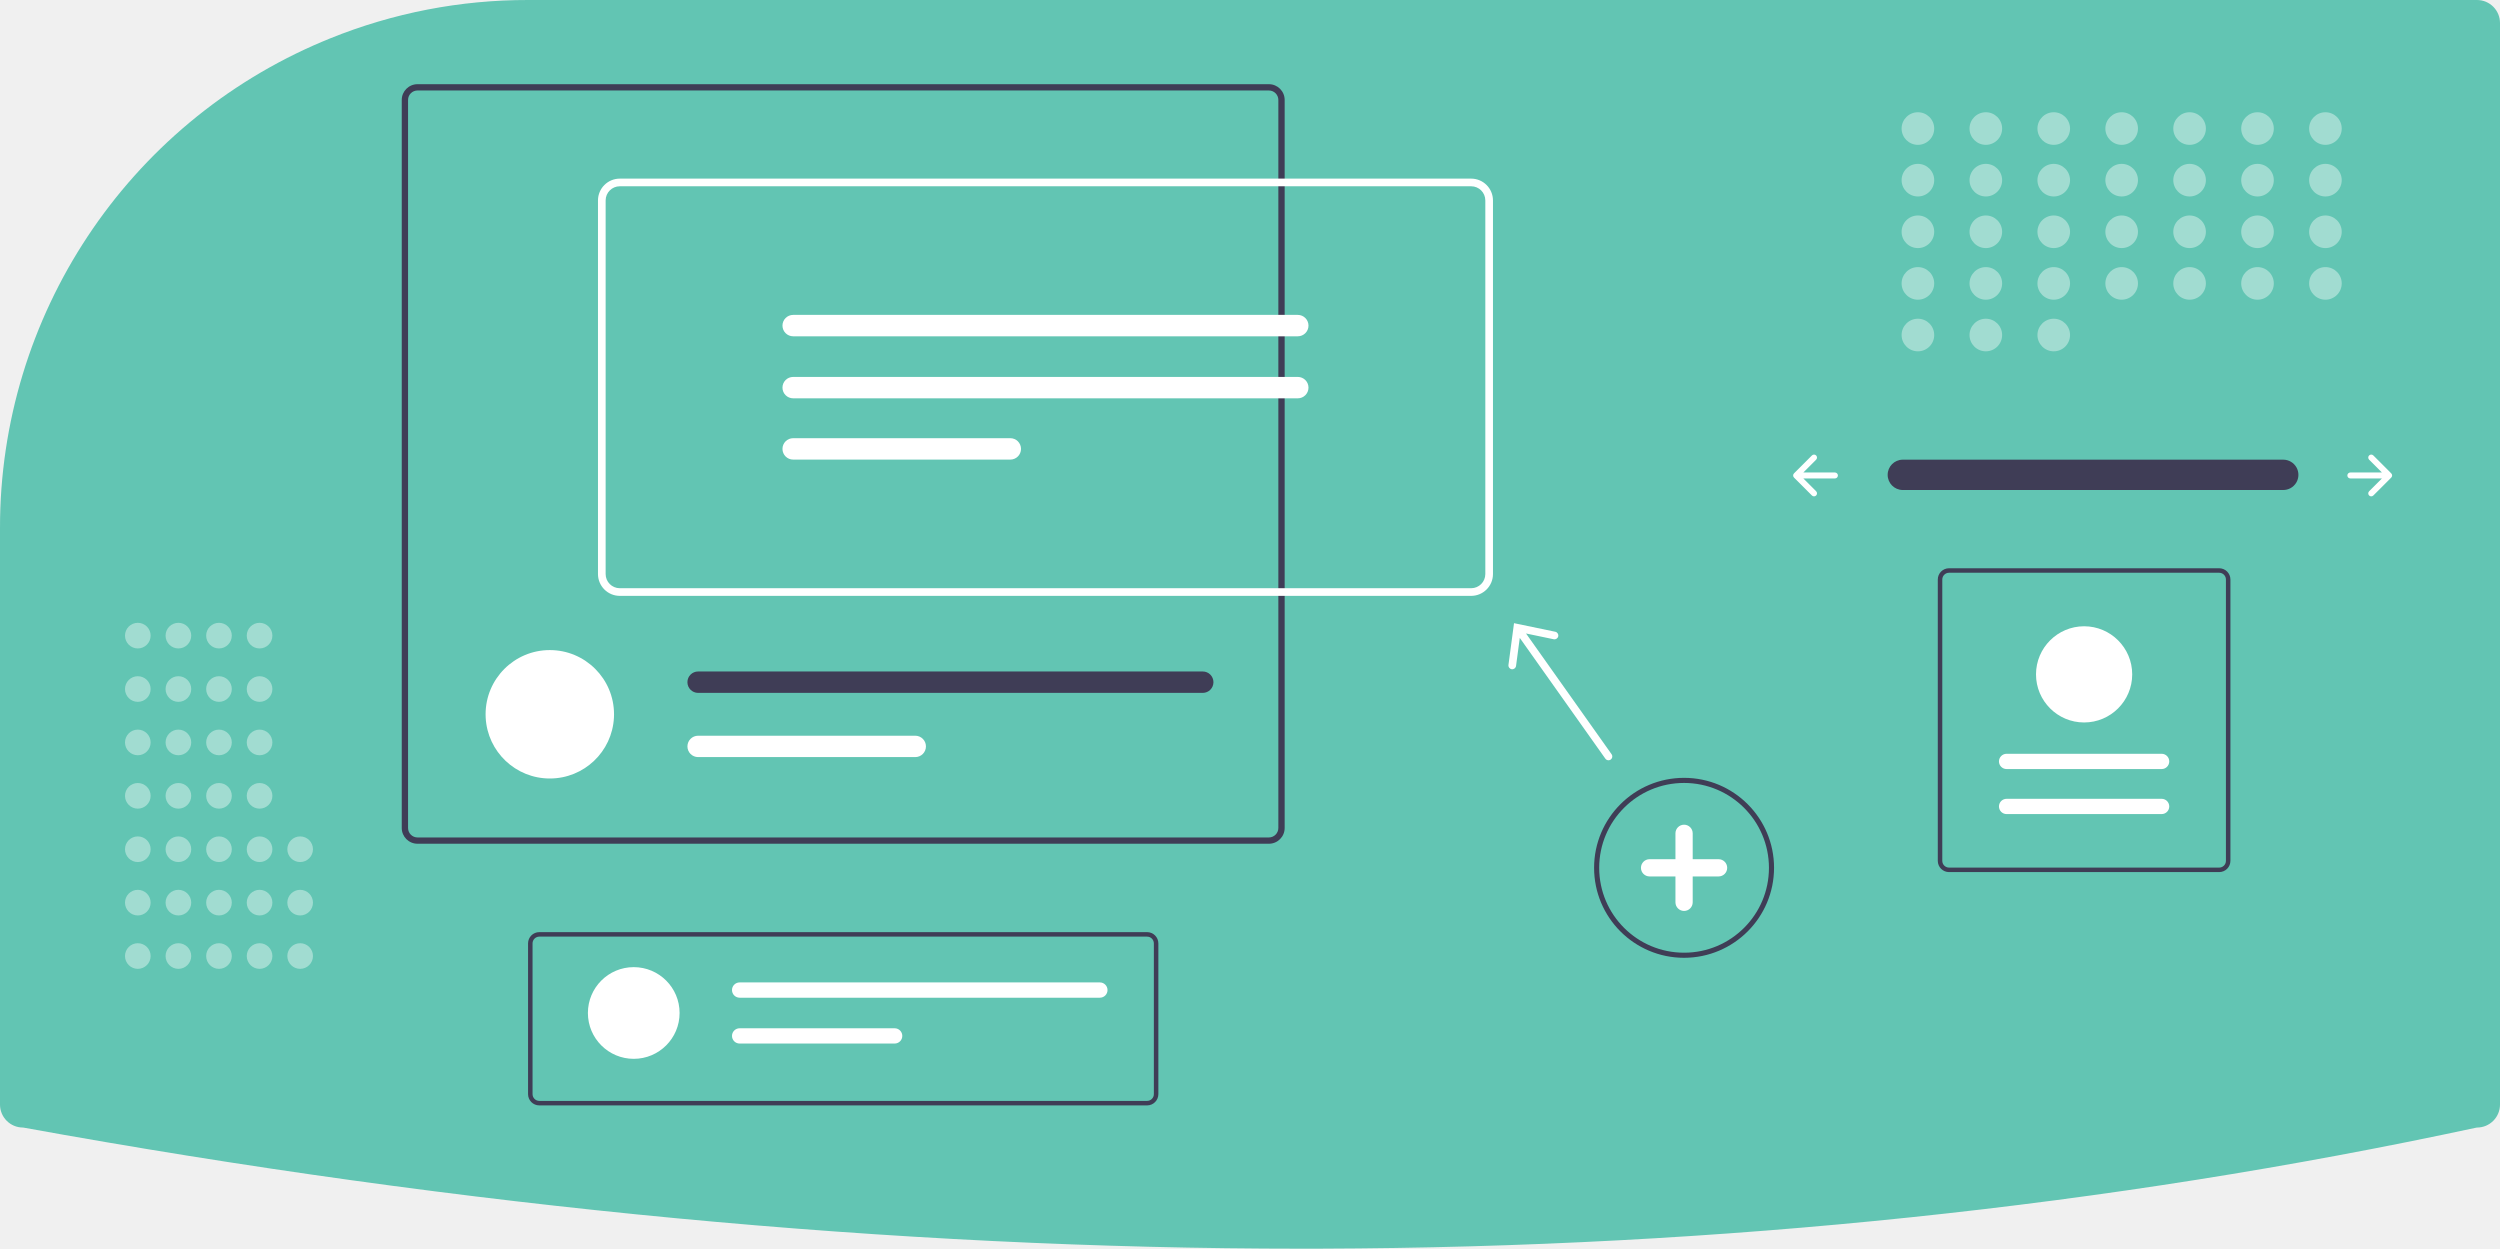
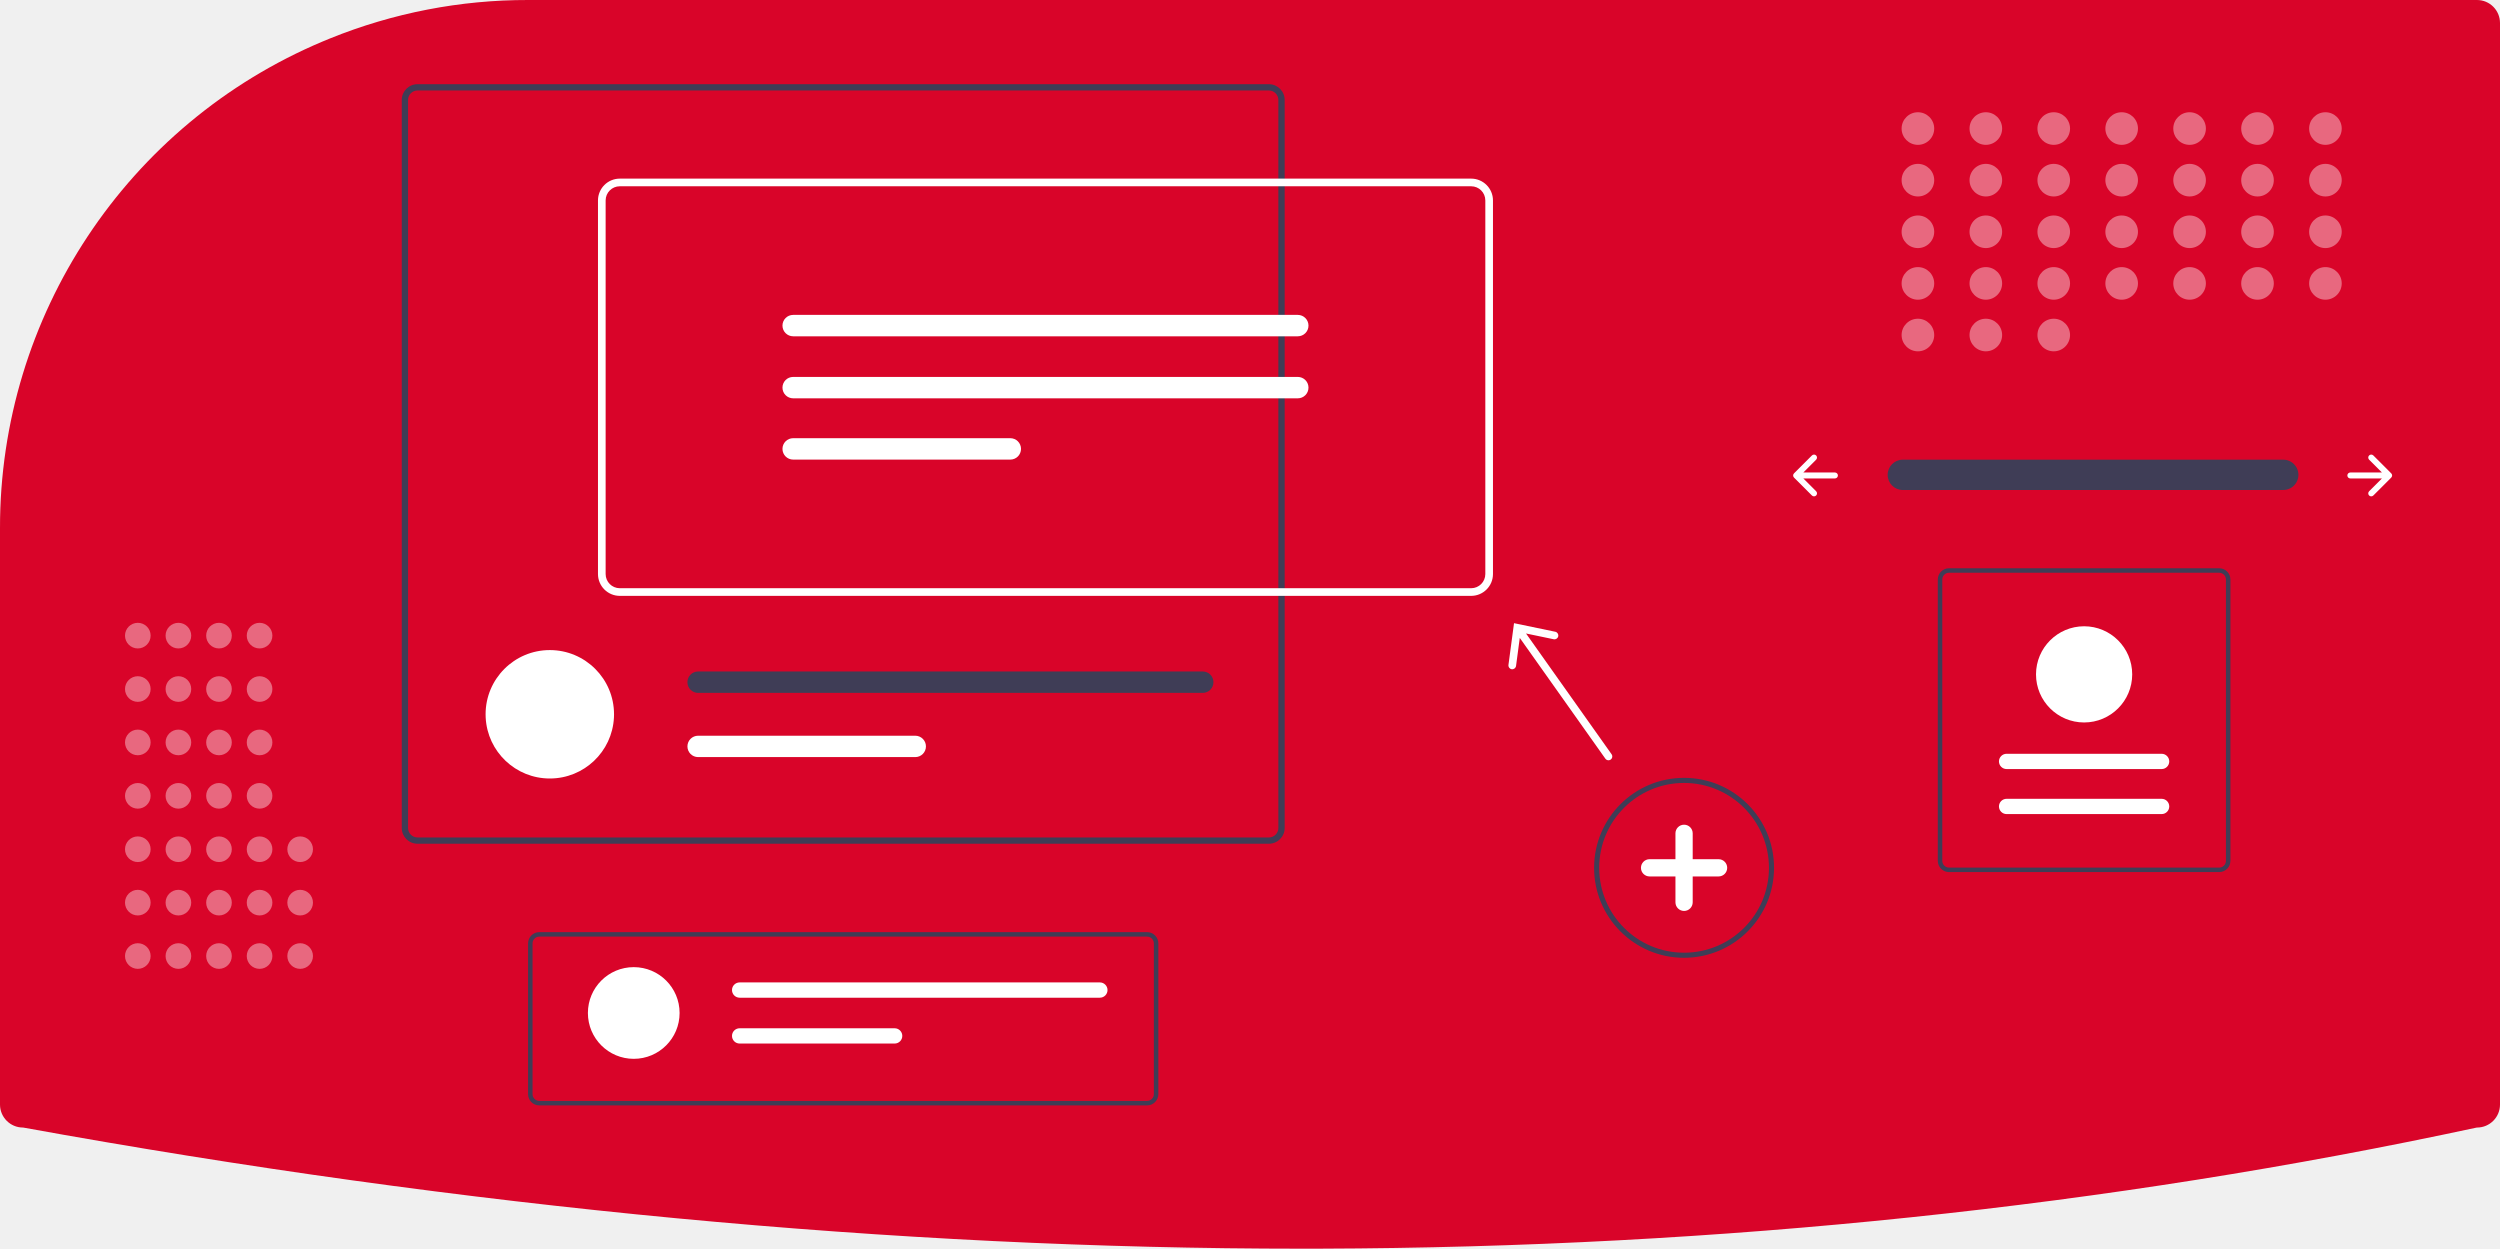
<svg xmlns="http://www.w3.org/2000/svg" data-name="Layer 1" width="980" height="489.48" viewBox="0 0 980 489.48">
-   <path d="M317.06,205.26a205.979,205.979,0,0,0-77.685,15.067c-.994.407-1.991.816-2.988,1.235A206.781,206.781,0,0,0,110,412.32v225.94a9.01,9.01,0,0,0,9,9l.179.016c173.467,31.502,342.106,47.465,501.372,47.465q3.582,0,7.156-.011c156.555-.477,308.994-16.439,453.083-47.447l.21-.022a9.01,9.01,0,0,0,9-9v-424a9.01,9.01,0,0,0-9-9Z" transform="translate(-110 -205.2598)" fill="#62c5b3" />
+   <path d="M317.06,205.26a205.979,205.979,0,0,0-77.685,15.067c-.994.407-1.991.816-2.988,1.235A206.781,206.781,0,0,0,110,412.32v225.94a9.01,9.01,0,0,0,9,9l.179.016c173.467,31.502,342.106,47.465,501.372,47.465q3.582,0,7.156-.011c156.555-.477,308.994-16.439,453.083-47.447l.21-.022a9.01,9.01,0,0,0,9-9v-424a9.01,9.01,0,0,0-9-9Z" transform="translate(-110 -205.2598)" fill="#D90429" />
  <path id="f4300551-56ef-4356-8f30-d0080b223343-161" data-name="Path 40" d="M855.799,385.452a5.947,5.947,0,0,0,0,11.892H1004.885a5.947,5.947,0,1,0,.195-11.892q-.098-.002-.195,0Z" transform="translate(-110 -205.2598)" fill="#3f3d56" />
  <path d="M1038.694,383.797a1.17,1.17,0,0,0,0,1.655l5.023,5.023H1031.331a1.17,1.17,0,1,0,0,2.34H1043.717l-5.023,5.023a1.17,1.17,0,1,0,1.655,1.655l7.02-7.02a1.17,1.17,0,0,0,0-1.655l-7.02-7.02A1.17,1.17,0,0,0,1038.694,383.797Z" transform="translate(-110 -205.2598)" fill="#fff" />
  <path d="M821.927,383.797a1.17,1.17,0,0,1,0,1.655l-5.023,5.023h12.386a1.17,1.17,0,1,1,0,2.34H816.905l5.023,5.023a1.17,1.17,0,0,1-1.655,1.655l-7.02-7.02a1.17,1.17,0,0,1,0-1.655l7.02-7.02A1.17,1.17,0,0,1,821.927,383.797Z" transform="translate(-110 -205.2598)" fill="#fff" />
  <g opacity="0.4">
    <circle cx="751.82" cy="50.39" r="6.39" fill="#fff" />
    <circle cx="778.445" cy="50.39" r="6.39" fill="#fff" />
    <circle cx="805.069" cy="50.39" r="6.39" fill="#fff" />
    <circle cx="831.694" cy="50.39" r="6.39" fill="#fff" />
    <circle cx="858.318" cy="50.39" r="6.39" fill="#fff" />
    <circle cx="884.943" cy="50.39" r="6.39" fill="#fff" />
    <circle cx="911.567" cy="50.39" r="6.39" fill="#fff" />
    <circle cx="751.82" cy="70.625" r="6.39" fill="#fff" />
    <circle cx="778.445" cy="70.625" r="6.39" fill="#fff" />
    <circle cx="805.069" cy="70.625" r="6.39" fill="#fff" />
    <circle cx="831.694" cy="70.625" r="6.39" fill="#fff" />
    <circle cx="858.318" cy="70.625" r="6.39" fill="#fff" />
    <circle cx="884.943" cy="70.625" r="6.39" fill="#fff" />
    <circle cx="911.567" cy="70.625" r="6.39" fill="#fff" />
    <circle cx="751.82" cy="90.859" r="6.39" fill="#fff" />
    <circle cx="778.445" cy="90.859" r="6.39" fill="#fff" />
    <circle cx="805.069" cy="90.859" r="6.39" fill="#fff" />
    <circle cx="831.694" cy="90.859" r="6.39" fill="#fff" />
    <circle cx="858.318" cy="90.859" r="6.39" fill="#fff" />
    <circle cx="884.943" cy="90.859" r="6.39" fill="#fff" />
    <circle cx="911.567" cy="90.859" r="6.39" fill="#fff" />
    <circle cx="751.82" cy="111.094" r="6.39" fill="#fff" />
    <circle cx="778.445" cy="111.094" r="6.39" fill="#fff" />
    <circle cx="751.82" cy="131.329" r="6.39" fill="#fff" />
    <circle cx="778.445" cy="131.329" r="6.39" fill="#fff" />
    <circle cx="805.069" cy="131.329" r="6.39" fill="#fff" />
    <circle cx="805.069" cy="111.094" r="6.39" fill="#fff" />
    <circle cx="831.694" cy="111.094" r="6.39" fill="#fff" />
    <circle cx="858.318" cy="111.094" r="6.39" fill="#fff" />
    <circle cx="884.943" cy="111.094" r="6.39" fill="#fff" />
    <circle cx="911.567" cy="111.094" r="6.39" fill="#fff" />
  </g>
  <path d="M770.157,580.719a35.272,35.272,0,1,1,35.272-35.272A35.313,35.313,0,0,1,770.157,580.719Zm0-68.545a33.272,33.272,0,1,0,33.272,33.272A33.31,33.31,0,0,0,770.157,512.174Z" transform="translate(-110 -205.2598)" fill="#3f3d56" />
  <path d="M783.681,542.065H773.538V531.923a3.381,3.381,0,0,0-6.762,0v10.142H756.634a3.381,3.381,0,0,0,0,6.762h10.142v10.142a3.381,3.381,0,0,0,6.762,0V548.827h10.142a3.381,3.381,0,1,0,0-6.762Z" transform="translate(-110 -205.2598)" fill="#fff" />
  <g opacity="0.4">
    <circle cx="54.024" cy="374.766" r="5.024" fill="#fff" />
    <circle cx="54.024" cy="353.833" r="5.024" fill="#fff" />
    <circle cx="54.024" cy="332.9" r="5.024" fill="#fff" />
    <circle cx="54.024" cy="311.967" r="5.024" fill="#fff" />
    <circle cx="54.024" cy="291.034" r="5.024" fill="#fff" />
    <circle cx="54.024" cy="270.101" r="5.024" fill="#fff" />
    <circle cx="54.024" cy="249.168" r="5.024" fill="#fff" />
    <circle cx="69.933" cy="374.766" r="5.024" fill="#fff" />
    <circle cx="69.933" cy="353.833" r="5.024" fill="#fff" />
    <circle cx="69.933" cy="332.9" r="5.024" fill="#fff" />
    <circle cx="69.933" cy="311.967" r="5.024" fill="#fff" />
    <circle cx="69.933" cy="291.034" r="5.024" fill="#fff" />
    <circle cx="69.933" cy="270.101" r="5.024" fill="#fff" />
    <circle cx="69.933" cy="249.168" r="5.024" fill="#fff" />
    <circle cx="85.842" cy="374.766" r="5.024" fill="#fff" />
    <circle cx="85.842" cy="353.833" r="5.024" fill="#fff" />
    <circle cx="85.842" cy="332.9" r="5.024" fill="#fff" />
    <circle cx="85.842" cy="311.967" r="5.024" fill="#fff" />
    <circle cx="85.842" cy="291.034" r="5.024" fill="#fff" />
    <circle cx="85.842" cy="270.101" r="5.024" fill="#fff" />
    <circle cx="85.842" cy="249.168" r="5.024" fill="#fff" />
    <circle cx="101.751" cy="374.766" r="5.024" fill="#fff" />
    <circle cx="101.751" cy="353.833" r="5.024" fill="#fff" />
    <circle cx="117.66" cy="374.766" r="5.024" fill="#fff" />
    <circle cx="117.66" cy="353.833" r="5.024" fill="#fff" />
    <circle cx="117.66" cy="332.9" r="5.024" fill="#fff" />
    <circle cx="101.751" cy="332.9" r="5.024" fill="#fff" />
    <circle cx="101.751" cy="311.967" r="5.024" fill="#fff" />
    <circle cx="101.751" cy="291.034" r="5.024" fill="#fff" />
    <circle cx="101.751" cy="270.101" r="5.024" fill="#fff" />
    <circle cx="101.751" cy="249.168" r="5.024" fill="#fff" />
  </g>
  <path d="M607.408,238.262H273.666a6.189,6.189,0,0,0-6.182,6.182v285.383a6.189,6.189,0,0,0,6.182,6.182H607.408a6.189,6.189,0,0,0,6.182-6.182V244.444A6.189,6.189,0,0,0,607.408,238.262Zm3.705,291.566a3.718,3.718,0,0,1-3.705,3.716H273.666a3.711,3.711,0,0,1-3.705-3.716V244.444a3.711,3.711,0,0,1,3.705-3.716H607.408a3.718,3.718,0,0,1,3.705,3.716Z" transform="translate(-110 -205.2598)" fill="#3f3d56" />
  <path d="M350.702,485.266c0,.44-.012.88-.035,1.308a25.175,25.175,0,0,1-50.281,0c-.023-.428-.035-.868-.035-1.308a25.175,25.175,0,1,1,50.35,0Z" transform="translate(-110 -205.2598)" fill="#fff" />
  <path d="M581.475,468.479H383.663a4.197,4.197,0,0,0,0,8.394H581.475a4.197,4.197,0,0,0,0-8.394Z" transform="translate(-110 -205.2598)" fill="#3f3d56" />
  <path d="M468.78,493.66H383.663a4.191,4.191,0,0,0,0,8.382h85.117a4.191,4.191,0,1,0,0-8.382Z" transform="translate(-110 -205.2598)" fill="#fff" />
  <path d="M686.698,438.841H352.958a8.559,8.559,0,0,1-8.549-8.55V283.829a8.559,8.559,0,0,1,8.549-8.549H686.698a8.559,8.559,0,0,1,8.549,8.549V430.291A8.559,8.559,0,0,1,686.698,438.841ZM352.958,278.28a5.555,5.555,0,0,0-5.549,5.549V430.291a5.556,5.556,0,0,0,5.549,5.55H686.698a5.556,5.556,0,0,0,5.549-5.55V283.829a5.555,5.555,0,0,0-5.549-5.549Z" transform="translate(-110 -205.2598)" fill="#fff" />
  <path d="M420.924,328.699a4.196,4.196,0,1,0,0,8.392H618.732a4.196,4.196,0,1,0,0-8.392Z" transform="translate(-110 -205.2598)" fill="#fff" />
  <path d="M420.924,353.012a4.196,4.196,0,0,0,0,8.392H618.732a4.196,4.196,0,0,0,0-8.392Z" transform="translate(-110 -205.2598)" fill="#fff" />
  <path d="M420.924,377.03a4.196,4.196,0,0,0,0,8.392h85.117a4.196,4.196,0,0,0,0-8.392Z" transform="translate(-110 -205.2598)" fill="#fff" />
  <path d="M741.724,500.893l-33.52-47.307,10.851,2.261a1.501,1.501,0,1,0,.612-2.939l-16.171-3.366-2.183,16.371a1.501,1.501,0,1,0,2.976.396l1.463-10.993L739.276,502.627a1.5,1.5,0,1,0,2.447-1.734Z" transform="translate(-110 -205.2598)" fill="#fff" />
  <path d="M559.666,638.58H321.409a4.417,4.417,0,0,1-4.412-4.412V575.067a4.417,4.417,0,0,1,4.412-4.412h238.257a4.417,4.417,0,0,1,4.412,4.412v59.101A4.417,4.417,0,0,1,559.666,638.58Zm-238.257-66.161a2.65,2.65,0,0,0-2.647,2.647v59.101a2.65,2.65,0,0,0,2.647,2.647h238.257a2.65,2.65,0,0,0,2.647-2.647V575.067a2.65,2.65,0,0,0-2.647-2.647Z" transform="translate(-110 -205.2598)" fill="#3f3d56" />
  <circle cx="248.429" cy="397.09" r="17.973" fill="#fff" />
  <path d="M399.938,590.368a2.995,2.995,0,1,0,0,5.991H541.153a2.995,2.995,0,1,0,0-5.991Z" transform="translate(-110 -205.2598)" fill="#fff" />
  <path d="M399.938,608.341a2.995,2.995,0,1,0,0,5.991H460.703a2.995,2.995,0,1,0,0-5.991Z" transform="translate(-110 -205.2598)" fill="#fff" />
  <path d="M874.024,428.016H979.917a4.417,4.417,0,0,1,4.412,4.412V542.71a4.417,4.417,0,0,1-4.412,4.412H874.024a4.417,4.417,0,0,1-4.412-4.412V432.428A4.417,4.417,0,0,1,874.024,428.016ZM979.917,545.358a2.65,2.65,0,0,0,2.647-2.647V432.428a2.65,2.65,0,0,0-2.647-2.647H874.024a2.65,2.65,0,0,0-2.647,2.647V542.71a2.65,2.65,0,0,0,2.647,2.647Z" transform="translate(-110 -205.2598)" fill="#3f3d56" />
  <path d="M957.353,524.38a2.995,2.995,0,0,0,0-5.991H896.588a2.995,2.995,0,0,0,0,5.991Z" transform="translate(-110 -205.2598)" fill="#fff" />
  <path d="M957.353,506.731a2.995,2.995,0,1,0,0-5.991H896.588a2.995,2.995,0,1,0,0,5.991Z" transform="translate(-110 -205.2598)" fill="#fff" />
  <path d="M926.97,450.758a18.855,18.855,0,1,1-18.855,18.855A18.876,18.876,0,0,1,926.97,450.758Z" transform="translate(-110 -205.2598)" fill="#fff" />
</svg>
